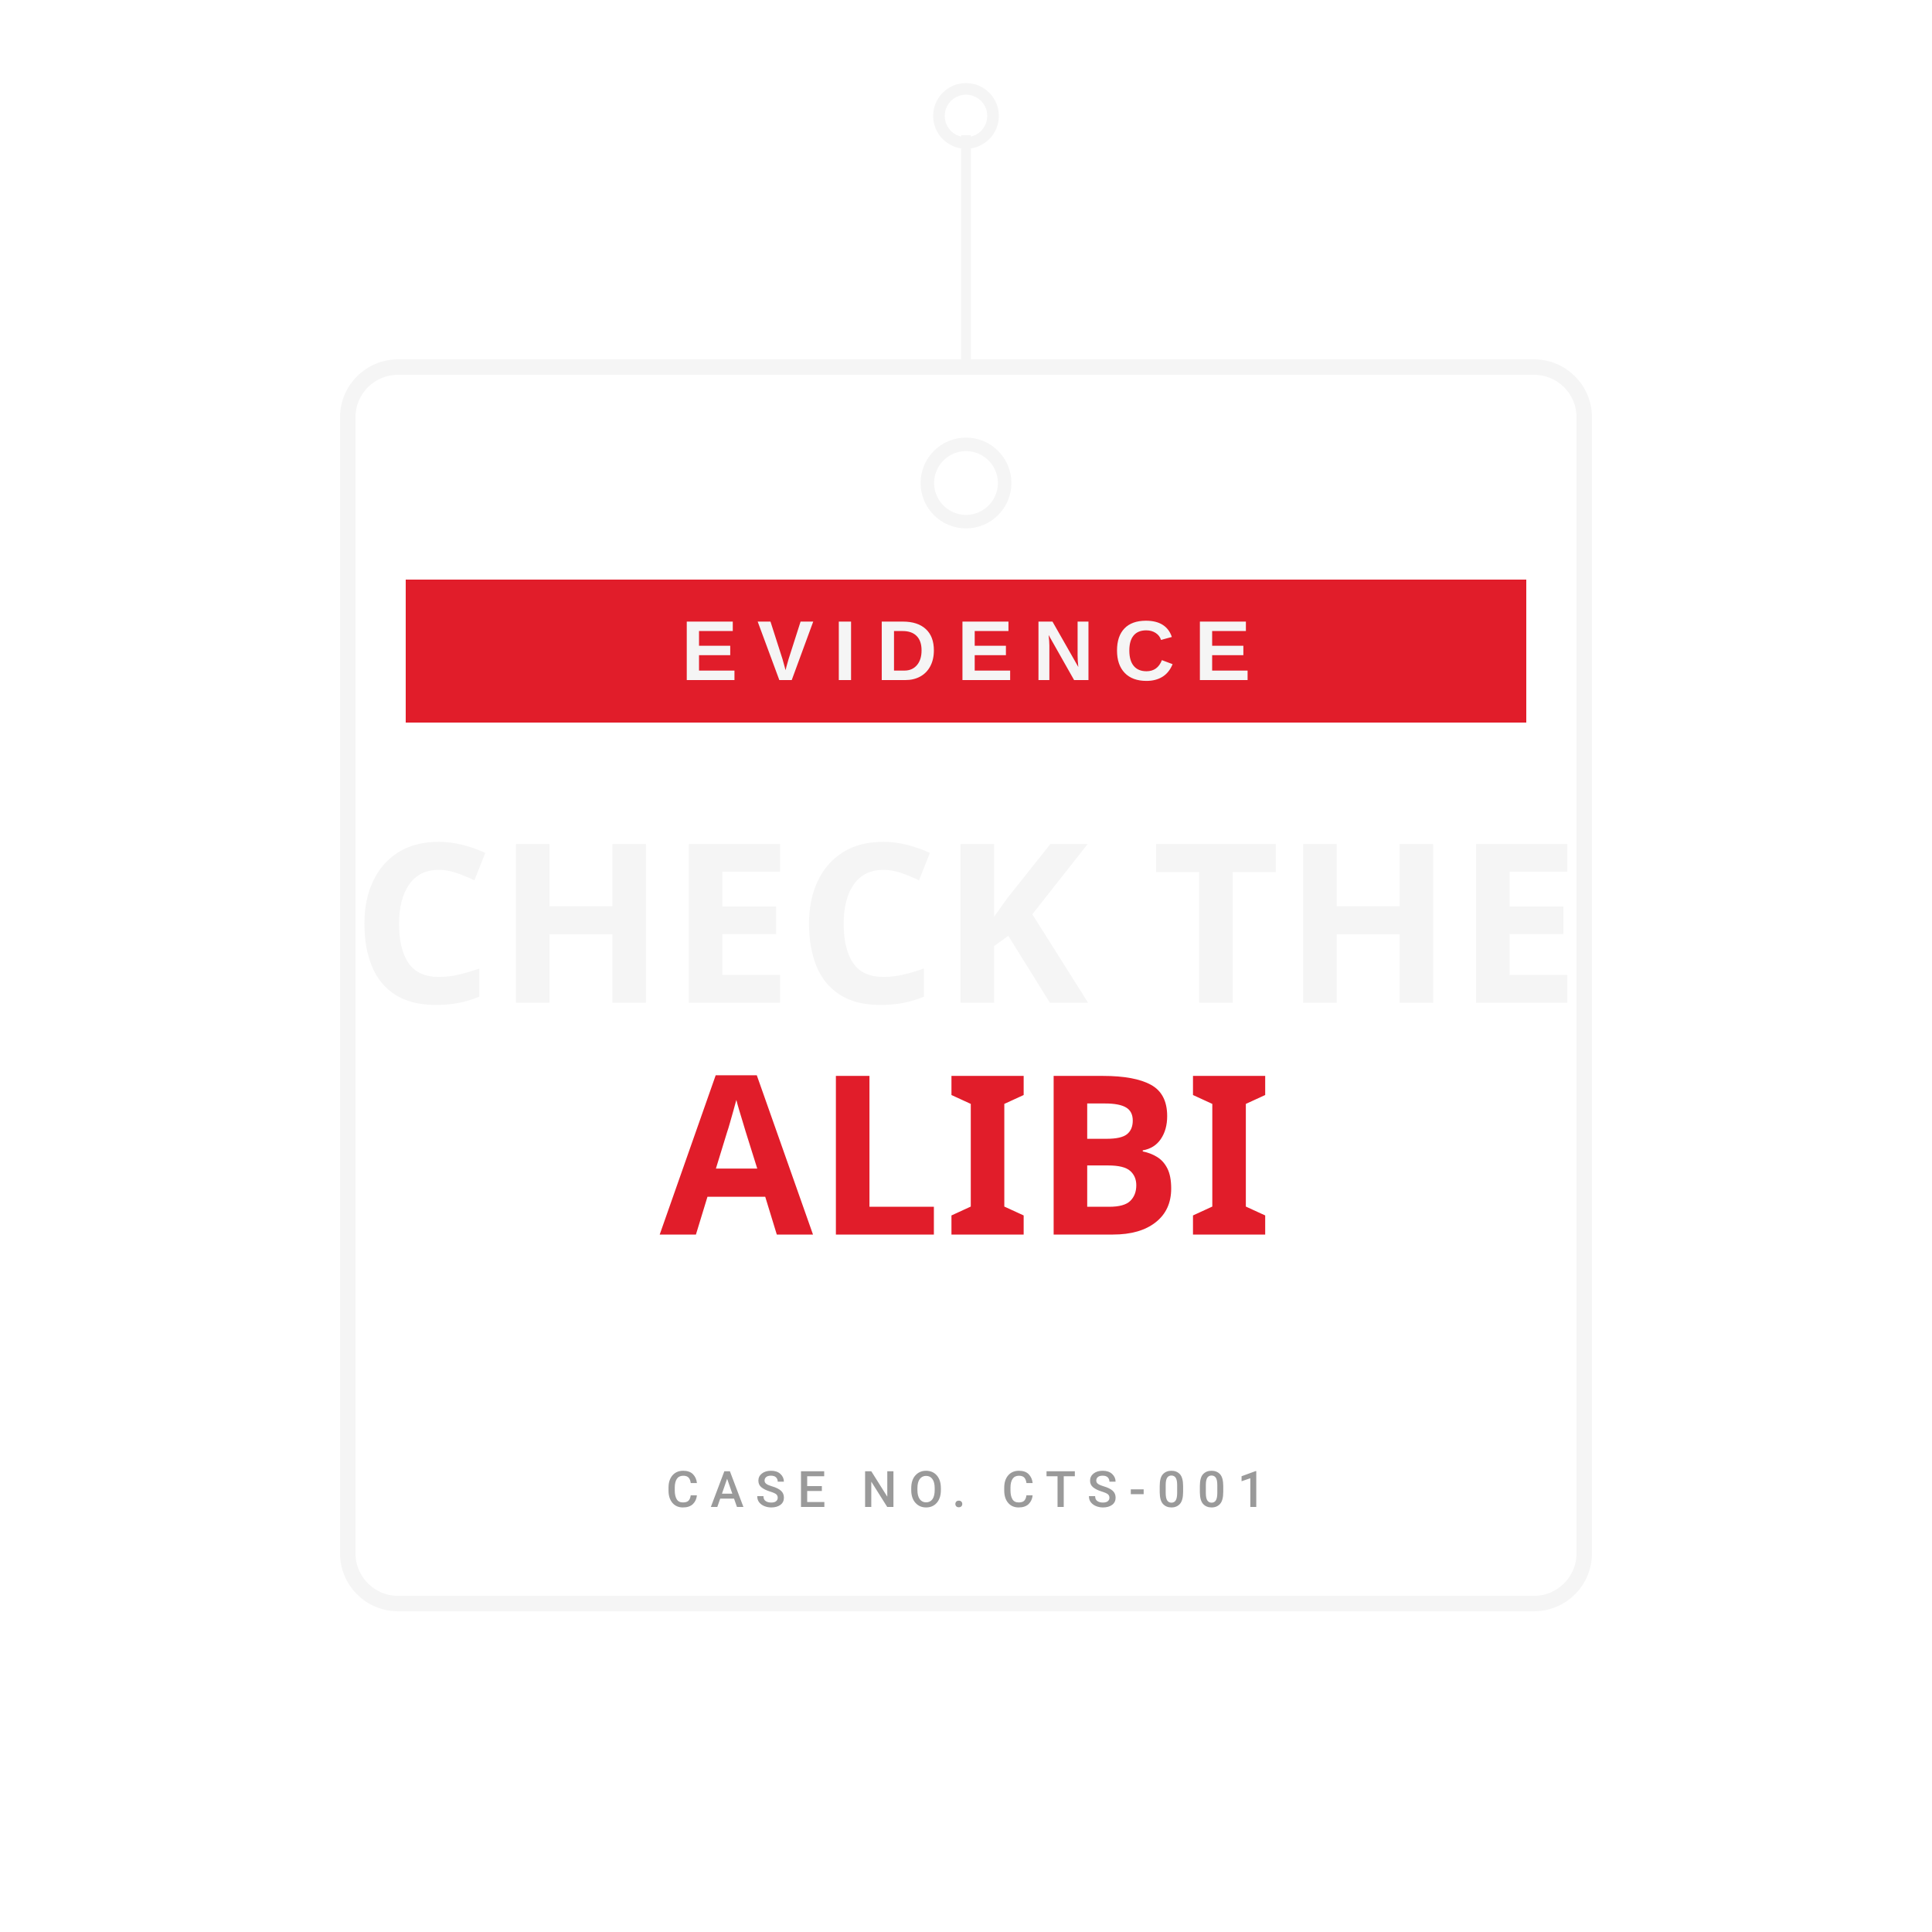
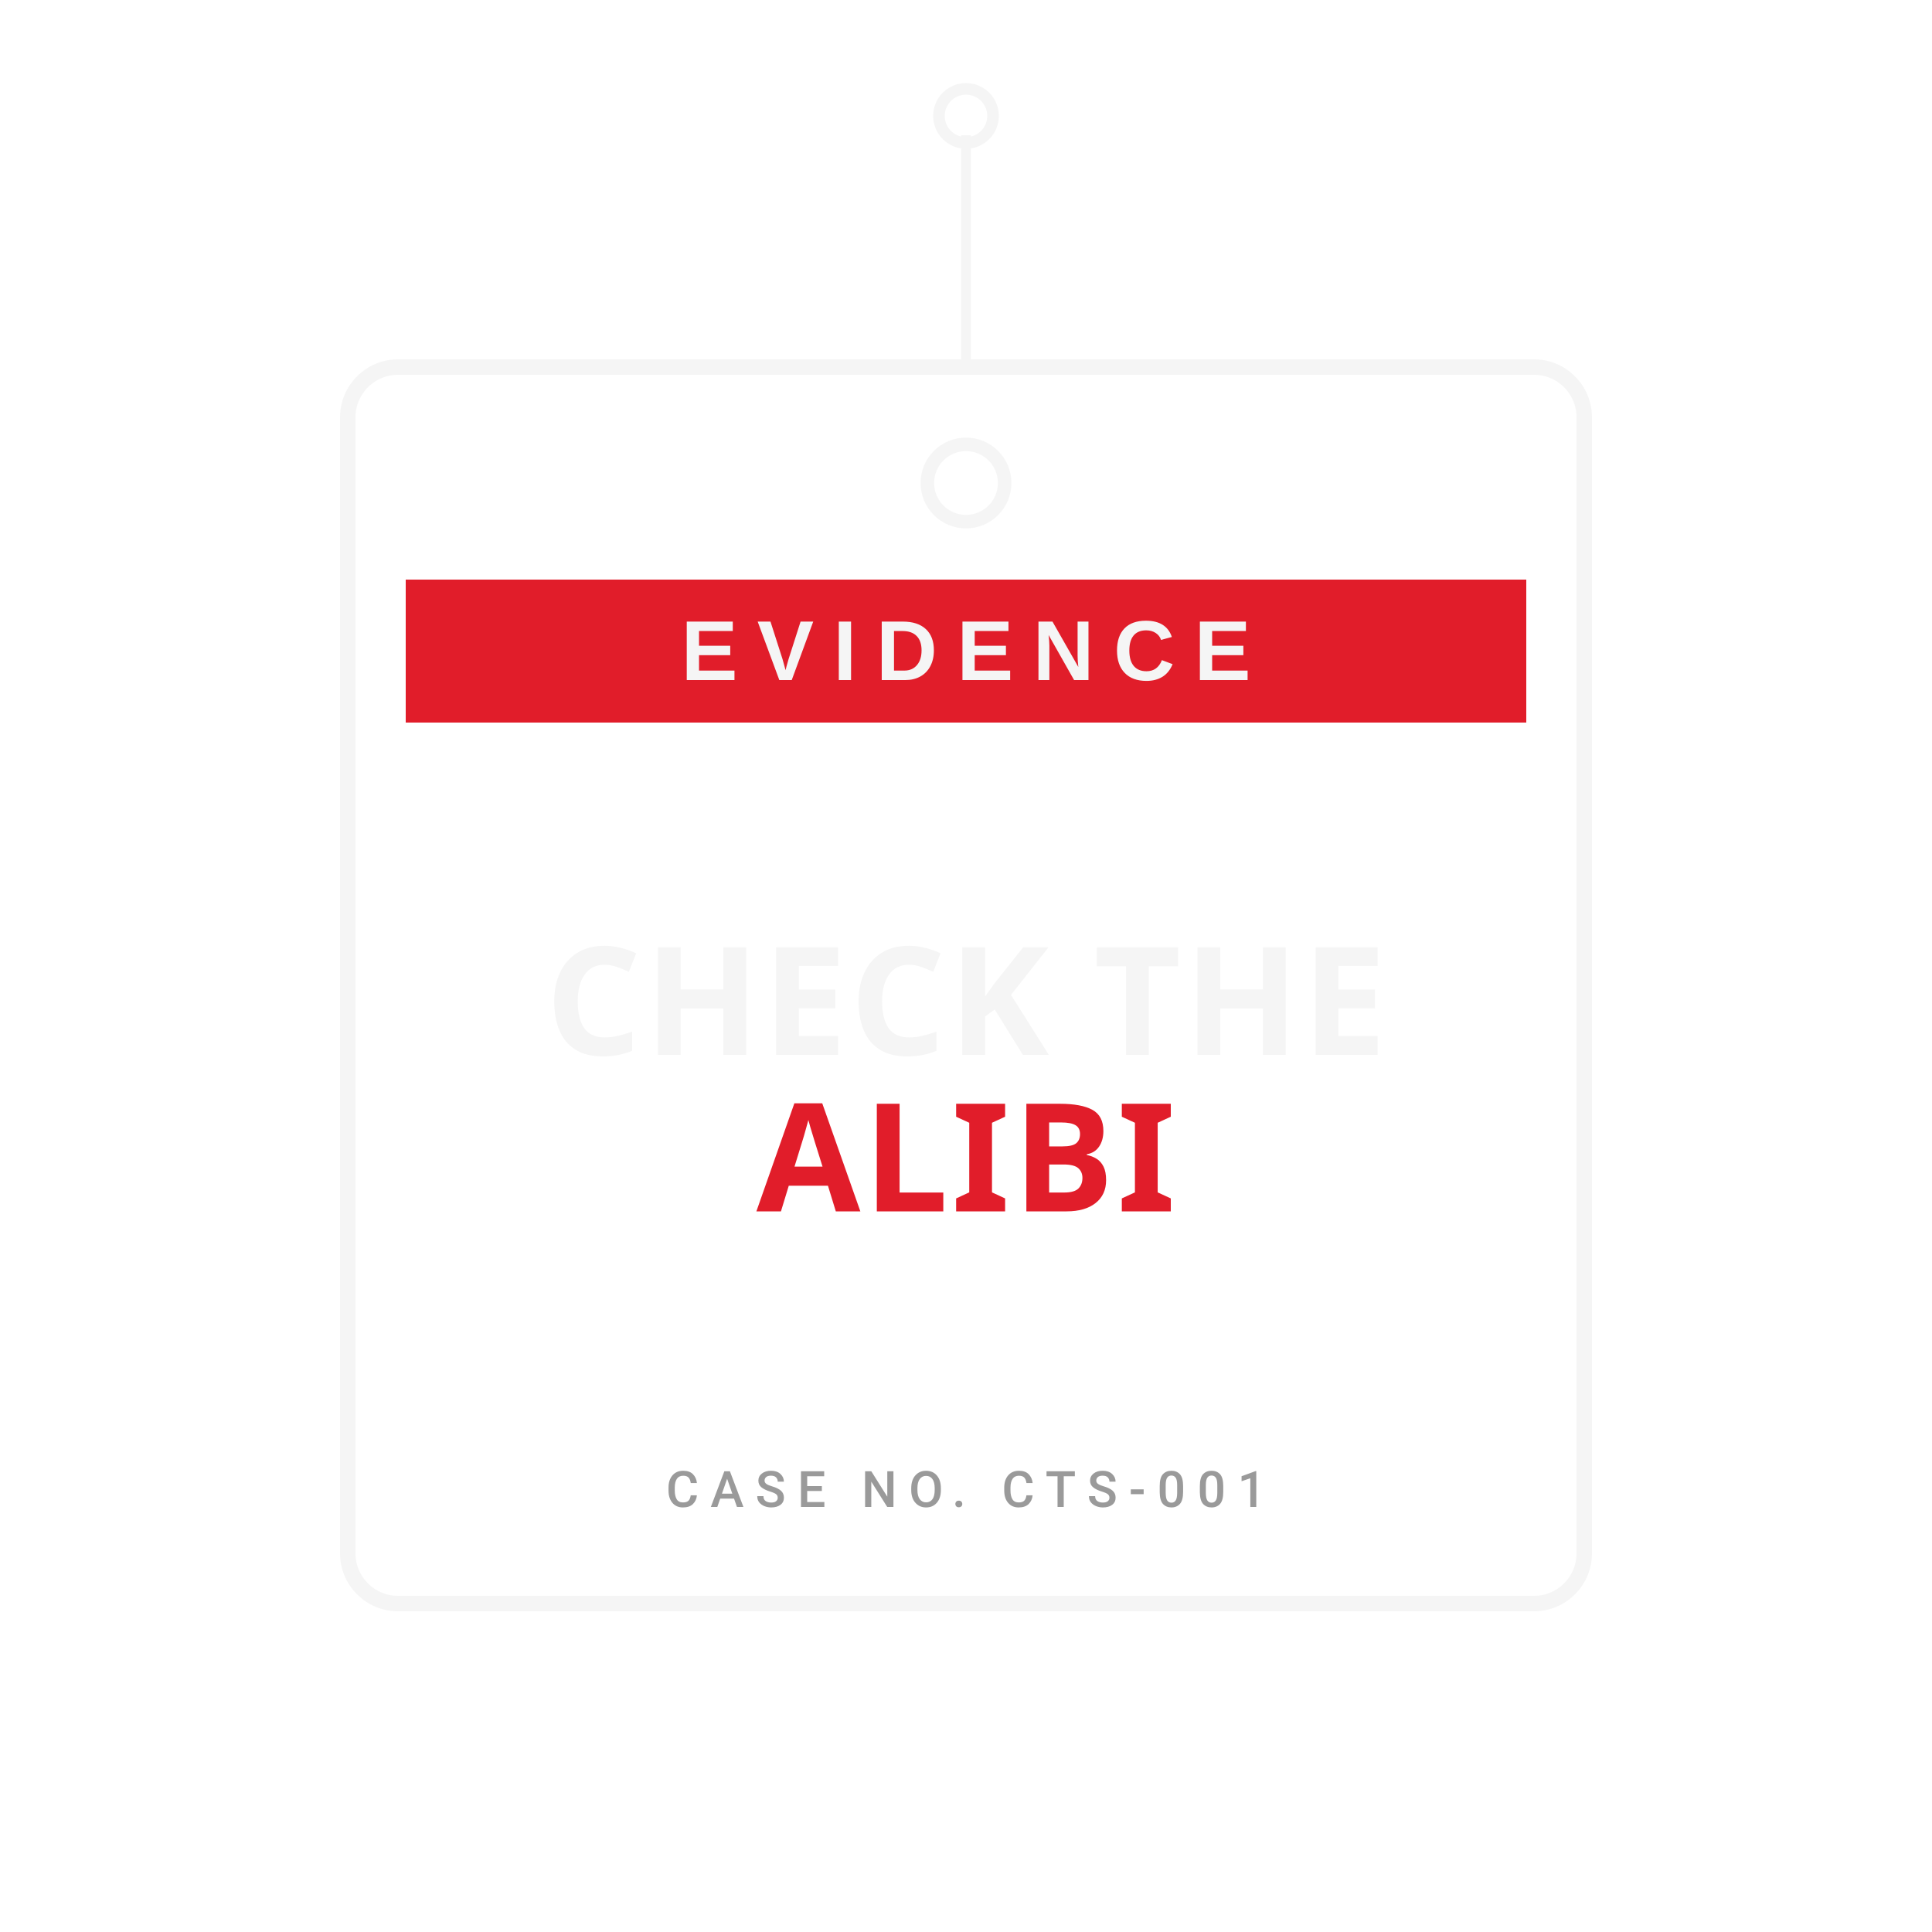
<svg xmlns="http://www.w3.org/2000/svg" viewBox="0 0 1000 1000" width="1000" height="1000" role="img" aria-label="Check The / Alibi CrimeTimeSnacks design">
  <g>
    <line x1="500" y1="70" x2="500" y2="190" stroke="#f5f5f5" stroke-width="5" />
    <circle cx="500" cy="60" r="14" fill="none" stroke="#f5f5f5" stroke-width="6" />
    <rect x="180" y="190" width="640" height="640" rx="26" fill="none" stroke="#f5f5f5" stroke-width="8" />
    <circle cx="500" cy="250" r="20" fill="none" stroke="#f5f5f5" stroke-width="7" />
    <rect x="210" y="300" width="580" height="74" fill="#e11d2a" />
    <text x="500" y="352" font-family="'Montserrat',Arial,sans-serif" font-weight="800" font-size="44" letter-spacing="10" fill="#f5f5f5" text-anchor="middle">EVIDENCE</text>
-     <text x="500" y="519" font-family="'Montserrat','Arial Black',Impact,sans-serif" font-weight="900" font-size="115" letter-spacing="1.5" fill="#f5f5f5" text-anchor="middle">CHECK THE</text>
-     <text x="500" y="639" font-family="'Montserrat','Arial Black',Impact,sans-serif" font-weight="900" font-size="115" letter-spacing="1.5" fill="#e11d2a" text-anchor="middle">ALIBI</text>
+     <text x="500" y="546" font-family="'Montserrat','Arial Black',Impact,sans-serif" font-weight="900" font-size="78" letter-spacing="1.5" fill="#f5f5f5" text-anchor="middle" textLength="534" lengthAdjust="spacingAndGlyphs">CHECK THE</text>
+     <text x="500" y="627" font-family="'Montserrat','Arial Black',Impact,sans-serif" font-weight="900" font-size="78" letter-spacing="1.5" fill="#e11d2a" text-anchor="middle">ALIBI</text>
    <text x="500" y="780" font-family="'Roboto',monospace,Arial" font-weight="500" font-size="26" letter-spacing="6" fill="#9a9a9a" text-anchor="middle">CASE NO. CTS-001</text>
  </g>
</svg>
